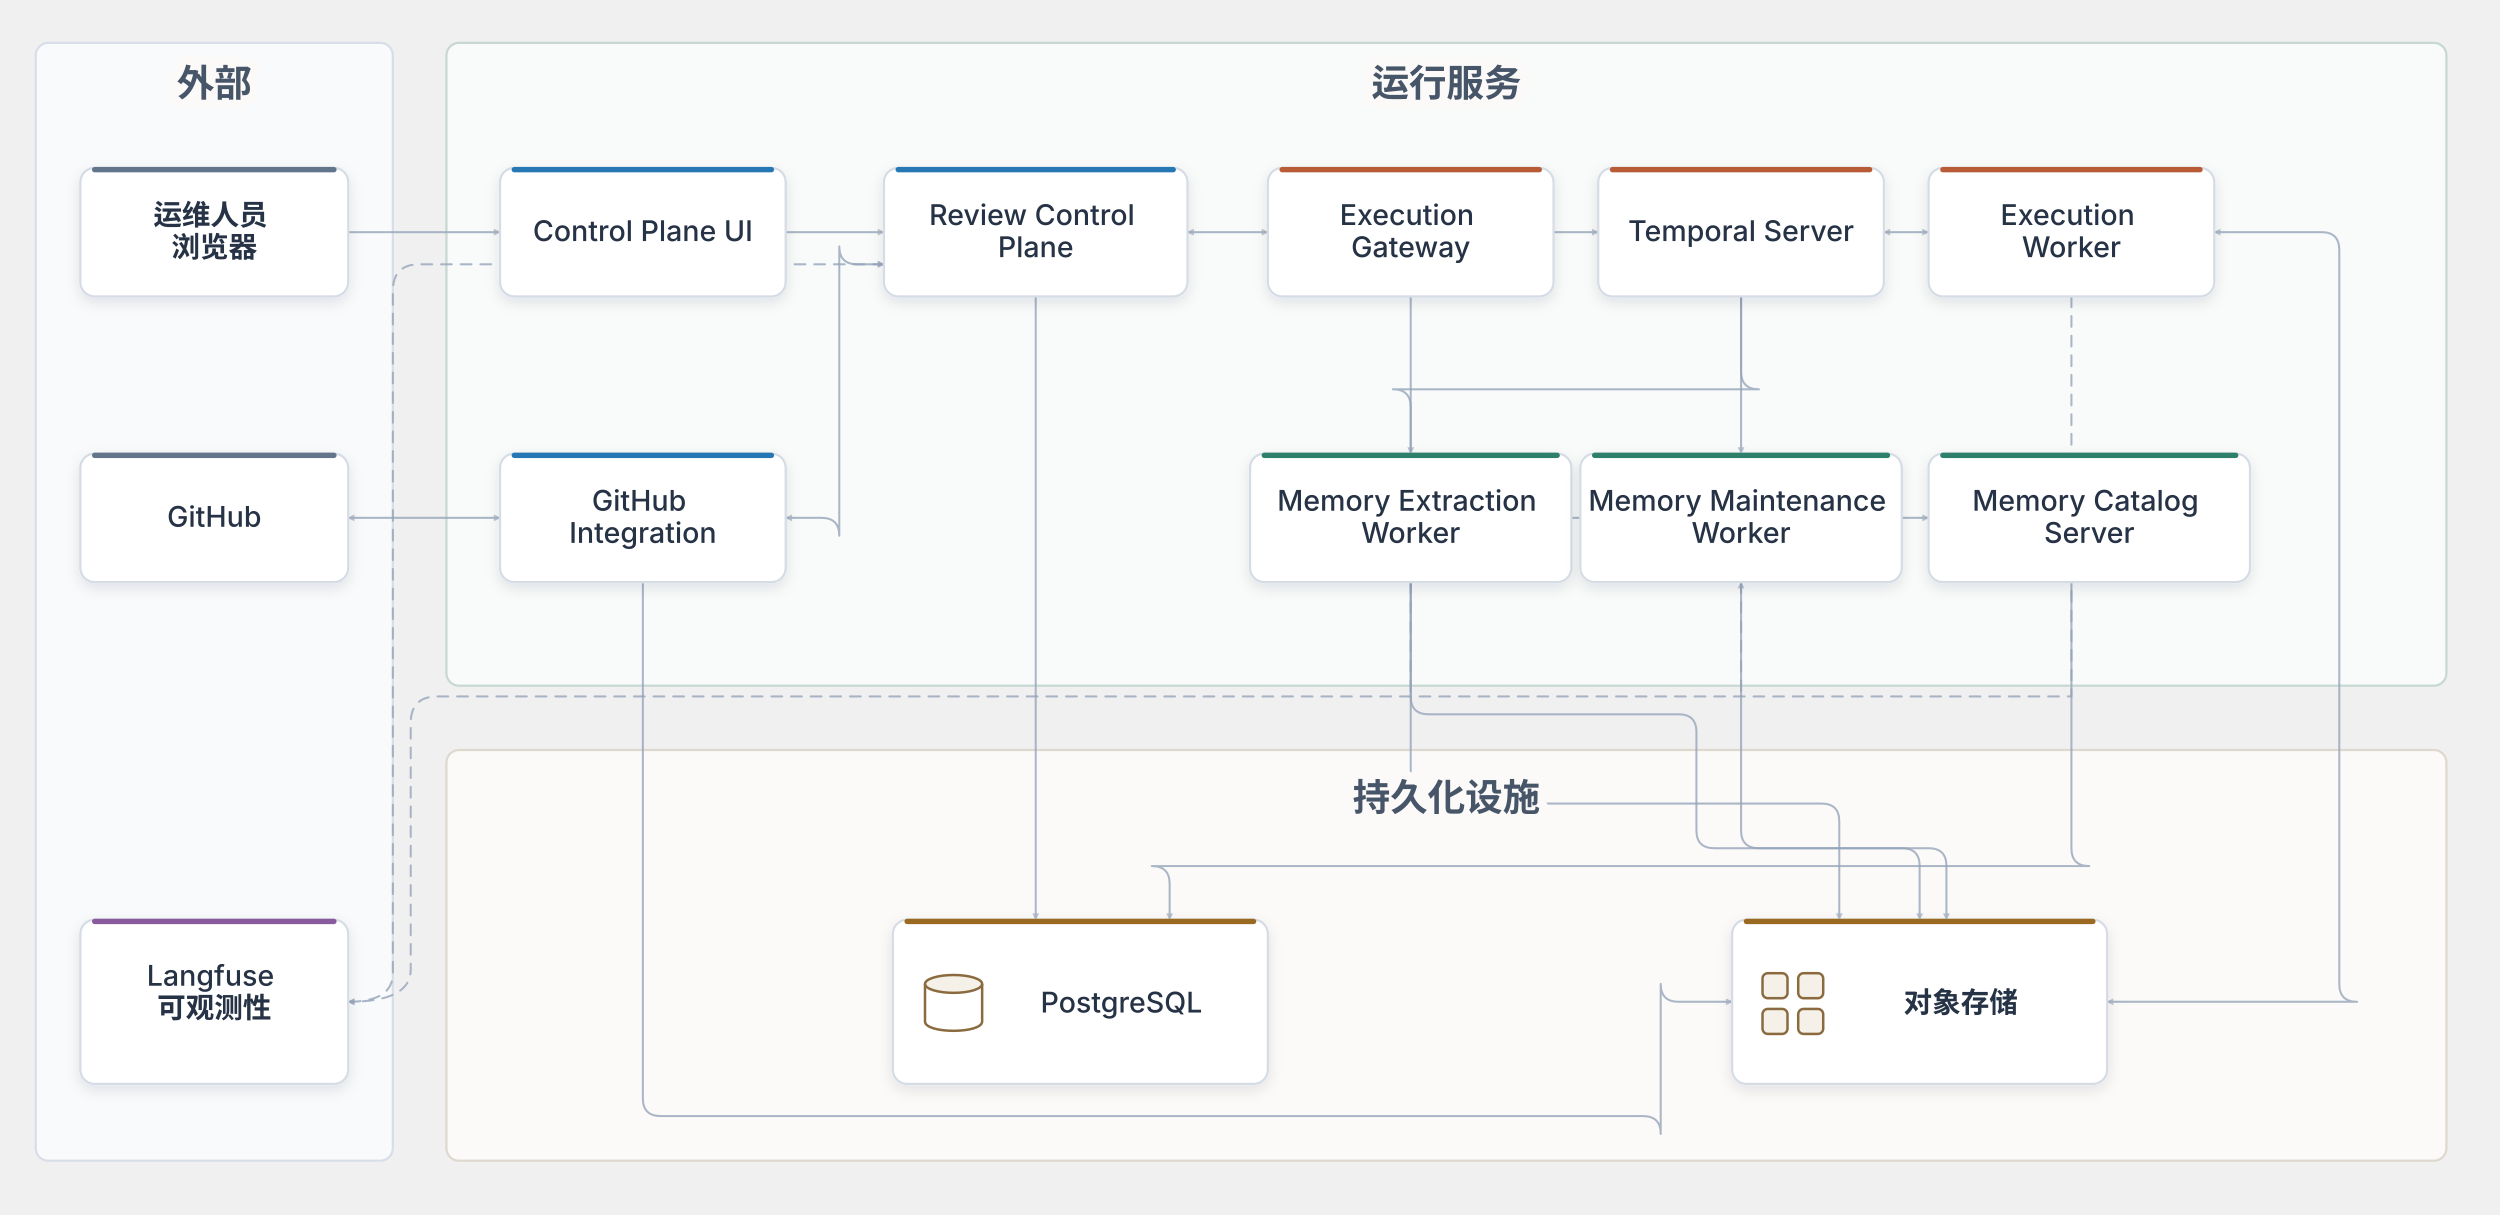
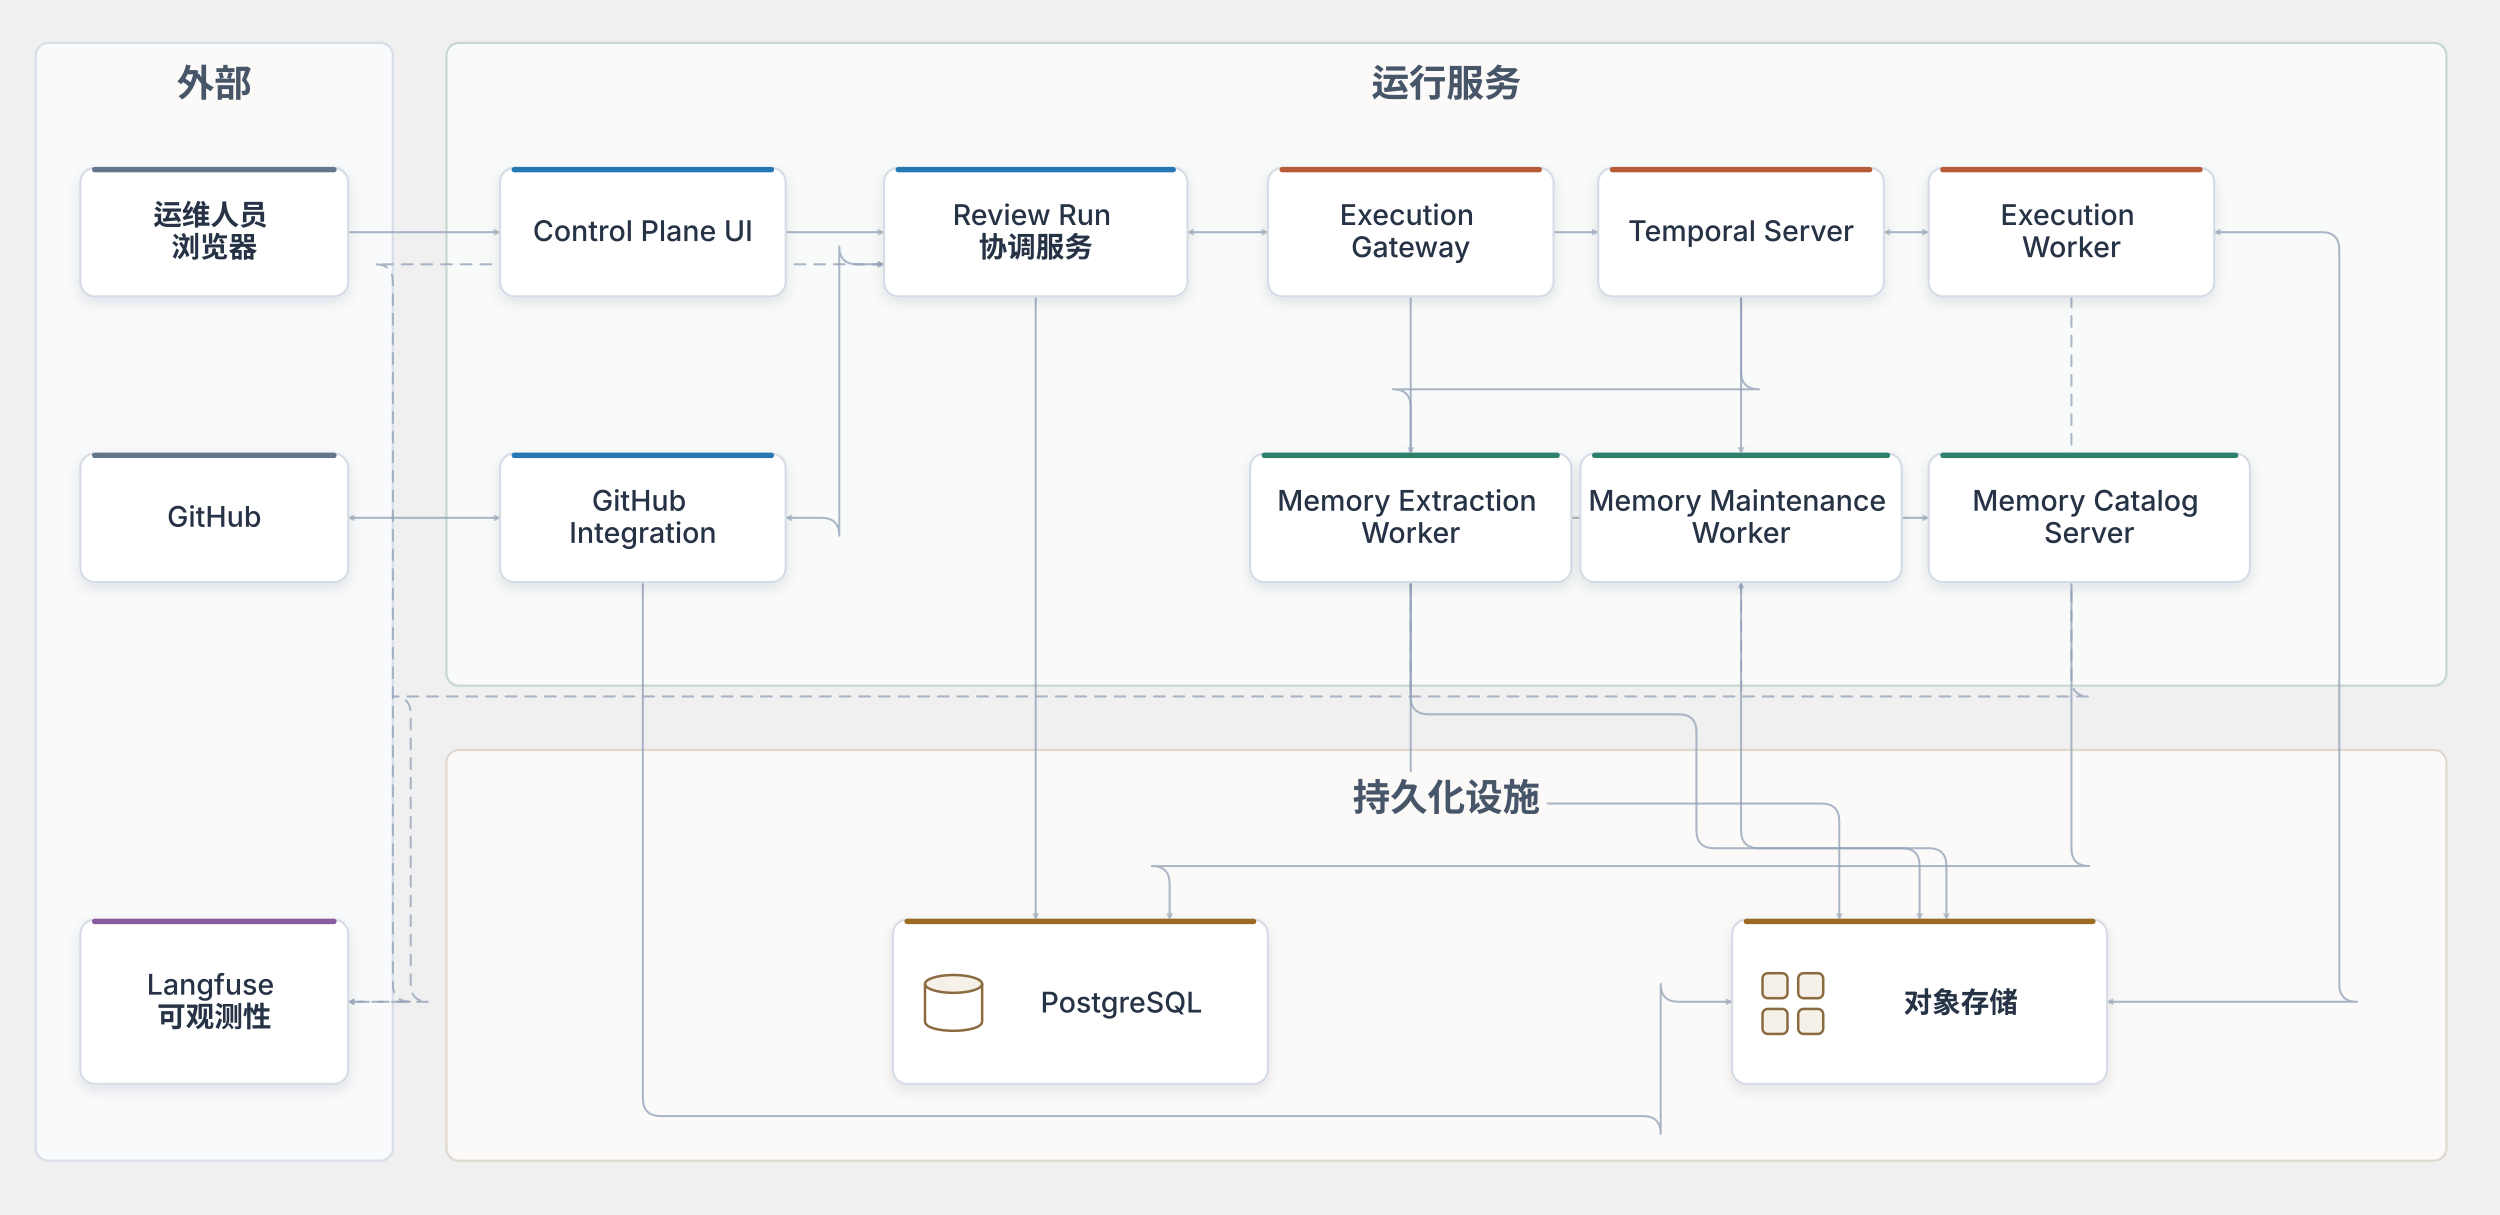
<svg xmlns="http://www.w3.org/2000/svg" viewBox="0 0 1400 680" role="img" aria-labelledby="title description">
  <defs>
    <filter id="shadow" x="-20%" y="-20%" width="140%" height="150%">
      <feDropShadow dx="0" dy="3" stdDeviation="4" flood-color="#0f172a" flood-opacity="0.1" />
    </filter>
    <marker id="arrow" viewBox="0 0 10 10" refX="9" refY="5" markerWidth="4" markerHeight="4" markerUnits="userSpaceOnUse" orient="auto-start-reverse">
      <path d="M 0 0 L 10 5 L 0 10 z" class="arrow-head" />
    </marker>
    <style>
      text { font-family: Inter, ui-sans-serif, system-ui, -apple-system, BlinkMacSystemFont, 'Segoe UI', sans-serif; fill: #263244; }
      .group { stroke-width: 1.25; }
      .external { fill: #f8fafc; stroke: #d8dee8; }
      .runtime { fill: #f8fbfa; stroke: #c7d8d2; }
      .persistence { fill: #fbfaf8; stroke: #ded8ce; }
      .group-label { font-size: 21px; font-weight: 650; fill: #475569; paint-order: stroke; stroke: #fbfaf8; stroke-width: 10; stroke-linejoin: round; }
      .node, .store { filter: url(#shadow); }
      .node-surface { fill: #ffffff; stroke: #d6dce5; stroke-width: 1.25; }
      .node-accent { fill: none; stroke-width: 3; stroke-linecap: round; }
      .external-node .node-accent { stroke: #64748b; }
      .control-node .node-accent { stroke: #2878b5; }
      .execution-node .node-accent { stroke: #b85c38; }
      .memory-node .node-accent { stroke: #2f806a; }
      .storage-node .node-accent { stroke: #9a6a22; }
      .observability-node .node-accent { stroke: #8a5a9e; }
      .store-icon { fill: #f5f1e9; stroke: #8b6b3f; stroke-width: 1.4; }
      .store-icon.no-fill { fill: none; }
      .object-icon { fill: #f5f1e9; stroke: #8b6b3f; stroke-width: 1.4; }
      .node-label { font-size: 16px; font-weight: 550; }
      .edge { fill: none; stroke: #94a3b8; stroke-width: 1.15; stroke-linecap: round; stroke-linejoin: round; opacity: 0.78; }
      .edge.dashed { stroke-dasharray: 6 5; }
      .arrow-head { fill: #94a3b8; opacity: 0.78; }
    </style>
  </defs>
  <g>
    <rect x="20" y="24" width="200" height="626" rx="7" class="group external" />
    <text x="120" y="54" class="group-label" text-anchor="middle">
      <tspan x="120" dy="0">外部</tspan>
    </text>
  </g>
  <g>
    <rect x="250" y="24" width="1120" height="360" rx="7" class="group runtime" />
    <text x="810" y="54" class="group-label" text-anchor="middle">
      <tspan x="810" dy="0">运行服务</tspan>
    </text>
  </g>
  <g>
    <rect x="250" y="420" width="1120" height="230" rx="7" class="group persistence" />
  </g>
  <path d="M 195 130 L 280 130" class="edge" marker-end="url(#arrow)" />
  <path d="M 195 290 L 280 290" class="edge" marker-end="url(#arrow)" marker-start="url(#arrow)" />
  <path d="M 440 130 L 495 130" class="edge" marker-end="url(#arrow)" />
  <path d="M 440 290 L 460 290 Q 470 290 470 300 L 470 138 Q 470 148 480 148 L 495 148" class="edge" marker-end="url(#arrow)" marker-start="url(#arrow)" />
  <path d="M 665 130 L 710 130" class="edge" marker-end="url(#arrow)" marker-start="url(#arrow)" />
  <path d="M 870 130 L 895 130" class="edge" marker-end="url(#arrow)" />
  <path d="M 1055 130 L 1080 130" class="edge" marker-end="url(#arrow)" marker-start="url(#arrow)" />
  <path d="M 975 166 L 975 208 Q 975 218 985 218 L 780 218 Q 790 218 790 228 L 790 254" class="edge" marker-end="url(#arrow)" />
  <path d="M 975 166 L 975 254" class="edge" marker-end="url(#arrow)" />
  <path d="M 870 290 L 895 290" class="edge" marker-end="url(#arrow)" marker-start="url(#arrow)" />
  <path d="M 1055 290 L 1080 290" class="edge" marker-end="url(#arrow)" marker-start="url(#arrow)" />
  <path d="M 580 166 L 580 515" class="edge" marker-end="url(#arrow)" />
  <path d="M 1160 326 L 1160 475 Q 1160 485 1170 485 L 645 485 Q 655 485 655 495 L 655 515" class="edge" marker-end="url(#arrow)" />
  <path d="M 360 326 L 360 615 Q 360 625 370 625 L 920 625 Q 930 625 930 635 L 930 551 Q 930 561 940 561 L 970 561" class="edge" marker-end="url(#arrow)" />
  <path d="M 790 166 L 790 390 Q 790 400 800 400 L 940 400 Q 950 400 950 410 L 950 465 Q 950 475 960 475 L 1065 475 Q 1075 475 1075 485 L 1075 515" class="edge" marker-end="url(#arrow)" />
  <path d="M 1240 130 L 1300 130 Q 1310 130 1310 140 L 1310 551 Q 1310 561 1320 561 L 1180 561" class="edge" marker-end="url(#arrow)" marker-start="url(#arrow)" />
  <path d="M 790 326 L 790 440 Q 790 450 800 450 L 1020 450 Q 1030 450 1030 460 L 1030 515" class="edge" marker-end="url(#arrow)" />
  <path d="M 975 326 L 975 465 Q 975 475 985 475 L 1080 475 Q 1090 475 1090 485 L 1090 515" class="edge" marker-end="url(#arrow)" marker-start="url(#arrow)" />
-   <path d="M 495 148 L 235 148 Q 220 148 220 163 L 220 545 Q 220 561 195 561" class="edge dashed" marker-end="url(#arrow)" marker-start="url(#arrow)" />
-   <path d="M 1160 166 L 1160 390 L 245 390 Q 230 390 230 405 L 230 543 Q 230 561 195 561" class="edge dashed" marker-end="url(#arrow)" />
+   <path d="M 495 148 L 210 148 Q 220 148 220 158 L 220 551 Q 220 561 230 561 L 195 561" class="edge dashed" marker-end="url(#arrow)" marker-start="url(#arrow)" />
+   <path d="M 1160 166 L 1160 380 Q 1160 390 1170 390 L 220 390 Q 230 390 230 400 L 230 551 Q 230 561 240 561 L 195 561" class="edge dashed" marker-end="url(#arrow)" />
  <path d="M 790 326 L 790 390" class="edge dashed" />
  <path d="M 975 326 L 975 390" class="edge dashed" />
  <g id="operator" class="node external-node">
    <rect x="45" y="94" width="150" height="72" rx="8" class="node-surface" />
    <path d="M 53 95 H 187" class="node-accent" />
    <text x="120" y="126" class="node-label" text-anchor="middle">
      <tspan x="120" dy="0">运维人员</tspan>
      <tspan x="120" dy="18">浏览器</tspan>
    </text>
  </g>
  <g id="github" class="node external-node">
    <rect x="45" y="254" width="150" height="72" rx="8" class="node-surface" />
    <path d="M 53 255 H 187" class="node-accent" />
    <text x="120" y="295" class="node-label" text-anchor="middle">
      <tspan x="120" dy="0">GitHub</tspan>
    </text>
  </g>
  <g id="langfuse" class="node observability-node">
    <rect x="45" y="515" width="150" height="92" rx="8" class="node-surface" />
    <path d="M 53 516 H 187" class="node-accent" />
-     <text x="120" y="552" class="node-label" text-anchor="middle">
+     <text x="120" y="557" class="node-label" text-anchor="middle">
      <tspan x="120" dy="0">Langfuse</tspan>
      <tspan x="120" dy="18">可观测性</tspan>
    </text>
  </g>
  <g id="ui" class="node control-node">
    <rect x="280" y="94" width="160" height="72" rx="8" class="node-surface" />
    <path d="M 288 95 H 432" class="node-accent" />
    <text x="360" y="135" class="node-label" text-anchor="middle">
      <tspan x="360" dy="0">Control Plane UI</tspan>
    </text>
  </g>
  <g id="integration" class="node control-node">
    <rect x="280" y="254" width="160" height="72" rx="8" class="node-surface" />
    <path d="M 288 255 H 432" class="node-accent" />
    <text x="360" y="286" class="node-label" text-anchor="middle">
      <tspan x="360" dy="0">GitHub</tspan>
      <tspan x="360" dy="18">Integration</tspan>
    </text>
  </g>
-   <g id="control" class="node control-node">
+   <g id="review-runs" class="node control-node">
    <rect x="495" y="94" width="170" height="72" rx="8" class="node-surface" />
    <path d="M 503 95 H 657" class="node-accent" />
    <text x="580" y="126" class="node-label" text-anchor="middle">
-       <tspan x="580" dy="0">Review Control</tspan>
-       <tspan x="580" dy="18">Plane</tspan>
+       <tspan x="580" dy="0">Review Run</tspan>
+       <tspan x="580" dy="18">协调服务</tspan>
    </text>
  </g>
  <g id="gateway" class="node execution-node">
    <rect x="710" y="94" width="160" height="72" rx="8" class="node-surface" />
    <path d="M 718 95 H 862" class="node-accent" />
    <text x="790" y="126" class="node-label" text-anchor="middle">
      <tspan x="790" dy="0">Execution</tspan>
      <tspan x="790" dy="18">Gateway</tspan>
    </text>
  </g>
  <g id="temporal" class="node execution-node">
    <rect x="895" y="94" width="160" height="72" rx="8" class="node-surface" />
    <path d="M 903 95 H 1047" class="node-accent" />
    <text x="975" y="135" class="node-label" text-anchor="middle">
      <tspan x="975" dy="0">Temporal Server</tspan>
    </text>
  </g>
  <g id="execution-worker" class="node execution-node">
    <rect x="1080" y="94" width="160" height="72" rx="8" class="node-surface" />
    <path d="M 1088 95 H 1232" class="node-accent" />
    <text x="1160" y="126" class="node-label" text-anchor="middle">
      <tspan x="1160" dy="0">Execution</tspan>
      <tspan x="1160" dy="18">Worker</tspan>
    </text>
  </g>
  <g id="extraction-worker" class="node memory-node">
    <rect x="700" y="254" width="180" height="72" rx="8" class="node-surface" />
    <path d="M 708 255 H 872" class="node-accent" />
    <text x="790" y="286" class="node-label" text-anchor="middle">
      <tspan x="790" dy="0">Memory Extraction</tspan>
      <tspan x="790" dy="18">Worker</tspan>
    </text>
  </g>
  <g id="maintenance-worker" class="node memory-node">
    <rect x="885" y="254" width="180" height="72" rx="8" class="node-surface" />
    <path d="M 893 255 H 1057" class="node-accent" />
    <text x="975" y="286" class="node-label" text-anchor="middle">
      <tspan x="975" dy="0">Memory Maintenance</tspan>
      <tspan x="975" dy="18">Worker</tspan>
    </text>
  </g>
  <g id="catalog" class="node memory-node">
    <rect x="1080" y="254" width="180" height="72" rx="8" class="node-surface" />
    <path d="M 1088 255 H 1252" class="node-accent" />
    <text x="1170" y="286" class="node-label" text-anchor="middle">
      <tspan x="1170" dy="0">Memory Catalog</tspan>
      <tspan x="1170" dy="18">Server</tspan>
    </text>
  </g>
  <g id="postgres" class="store storage-node">
    <rect x="500" y="515" width="210" height="92" rx="8" class="node-surface" />
    <path d="M 508 516 H 702" class="node-accent" />
    <ellipse cx="534" cy="551" rx="16" ry="5" class="store-icon" />
    <path d="M 518 551 V 572 M 550 551 V 572 M 518 572 C 518 579, 550 579, 550 572" class="store-icon no-fill" />
    <text x="628" y="567" class="node-label" text-anchor="middle">
      <tspan x="628" dy="0">PostgreSQL</tspan>
    </text>
  </g>
  <g id="storage" class="store storage-node">
    <rect x="970" y="515" width="210" height="92" rx="8" class="node-surface" />
    <path d="M 978 516 H 1172" class="node-accent" />
    <rect x="987" y="545" width="14" height="14" rx="3" class="object-icon" />
    <rect x="1007" y="545" width="14" height="14" rx="3" class="object-icon" />
    <rect x="987" y="565" width="14" height="14" rx="3" class="object-icon" />
    <rect x="1007" y="565" width="14" height="14" rx="3" class="object-icon" />
    <text x="1098" y="567" class="node-label" text-anchor="middle">
      <tspan x="1098" dy="0">对象存储</tspan>
    </text>
  </g>
  <text x="810" y="454" class="group-label" text-anchor="middle">
    <tspan x="810" dy="0">持久化设施</tspan>
  </text>
</svg>
